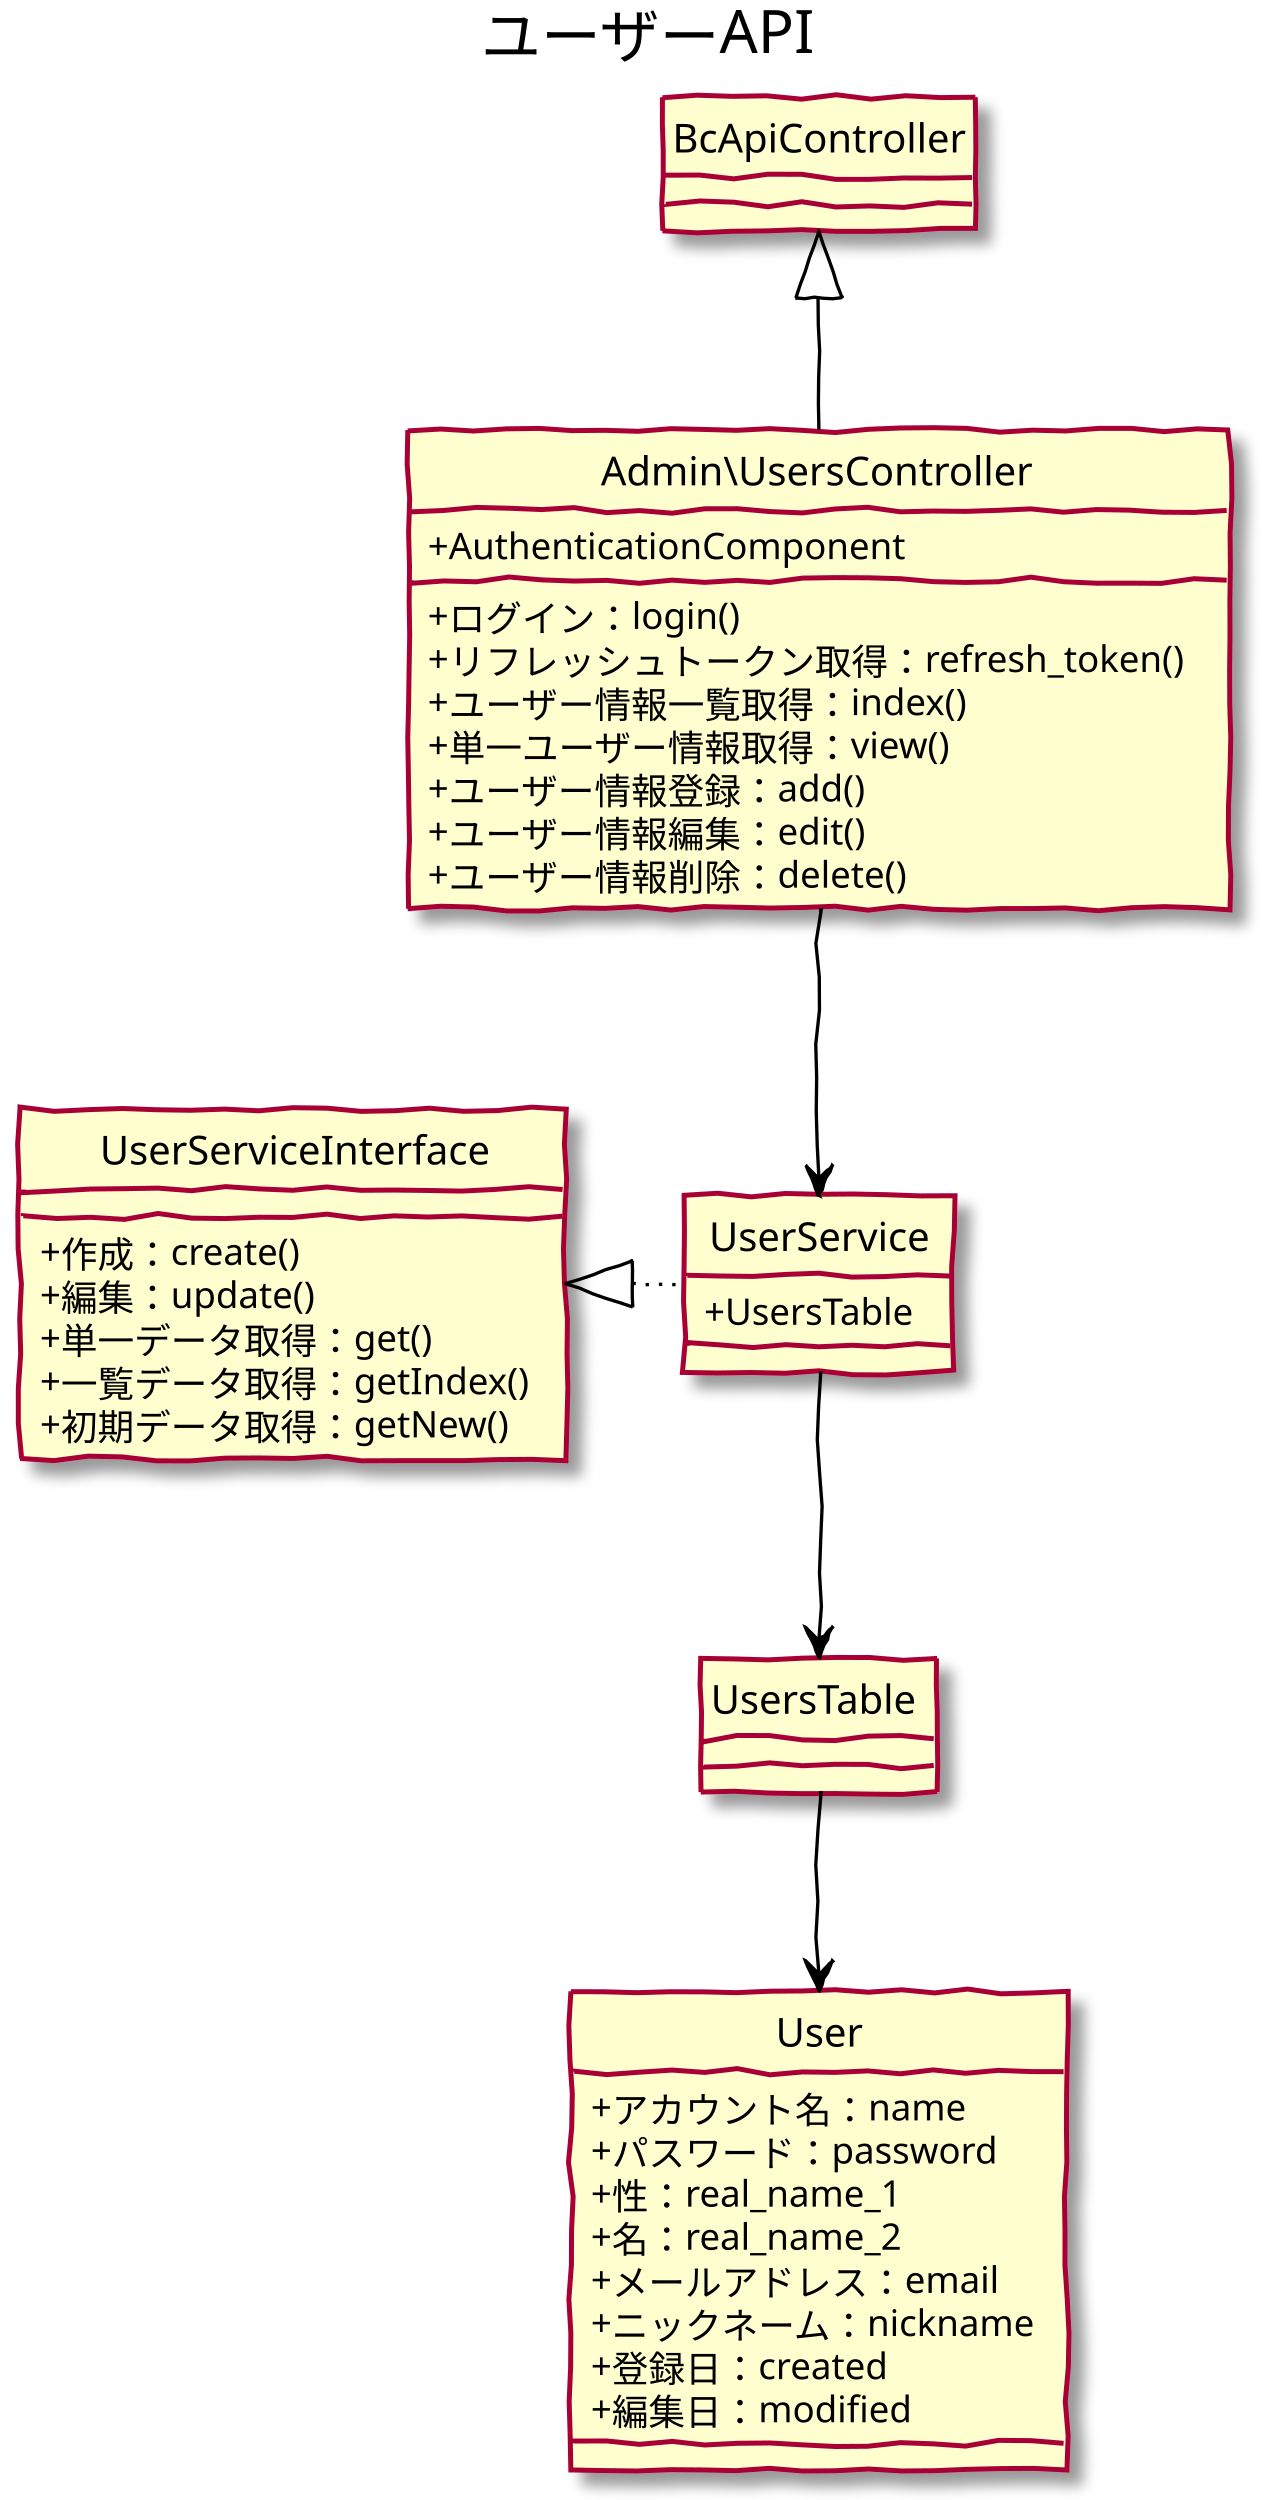
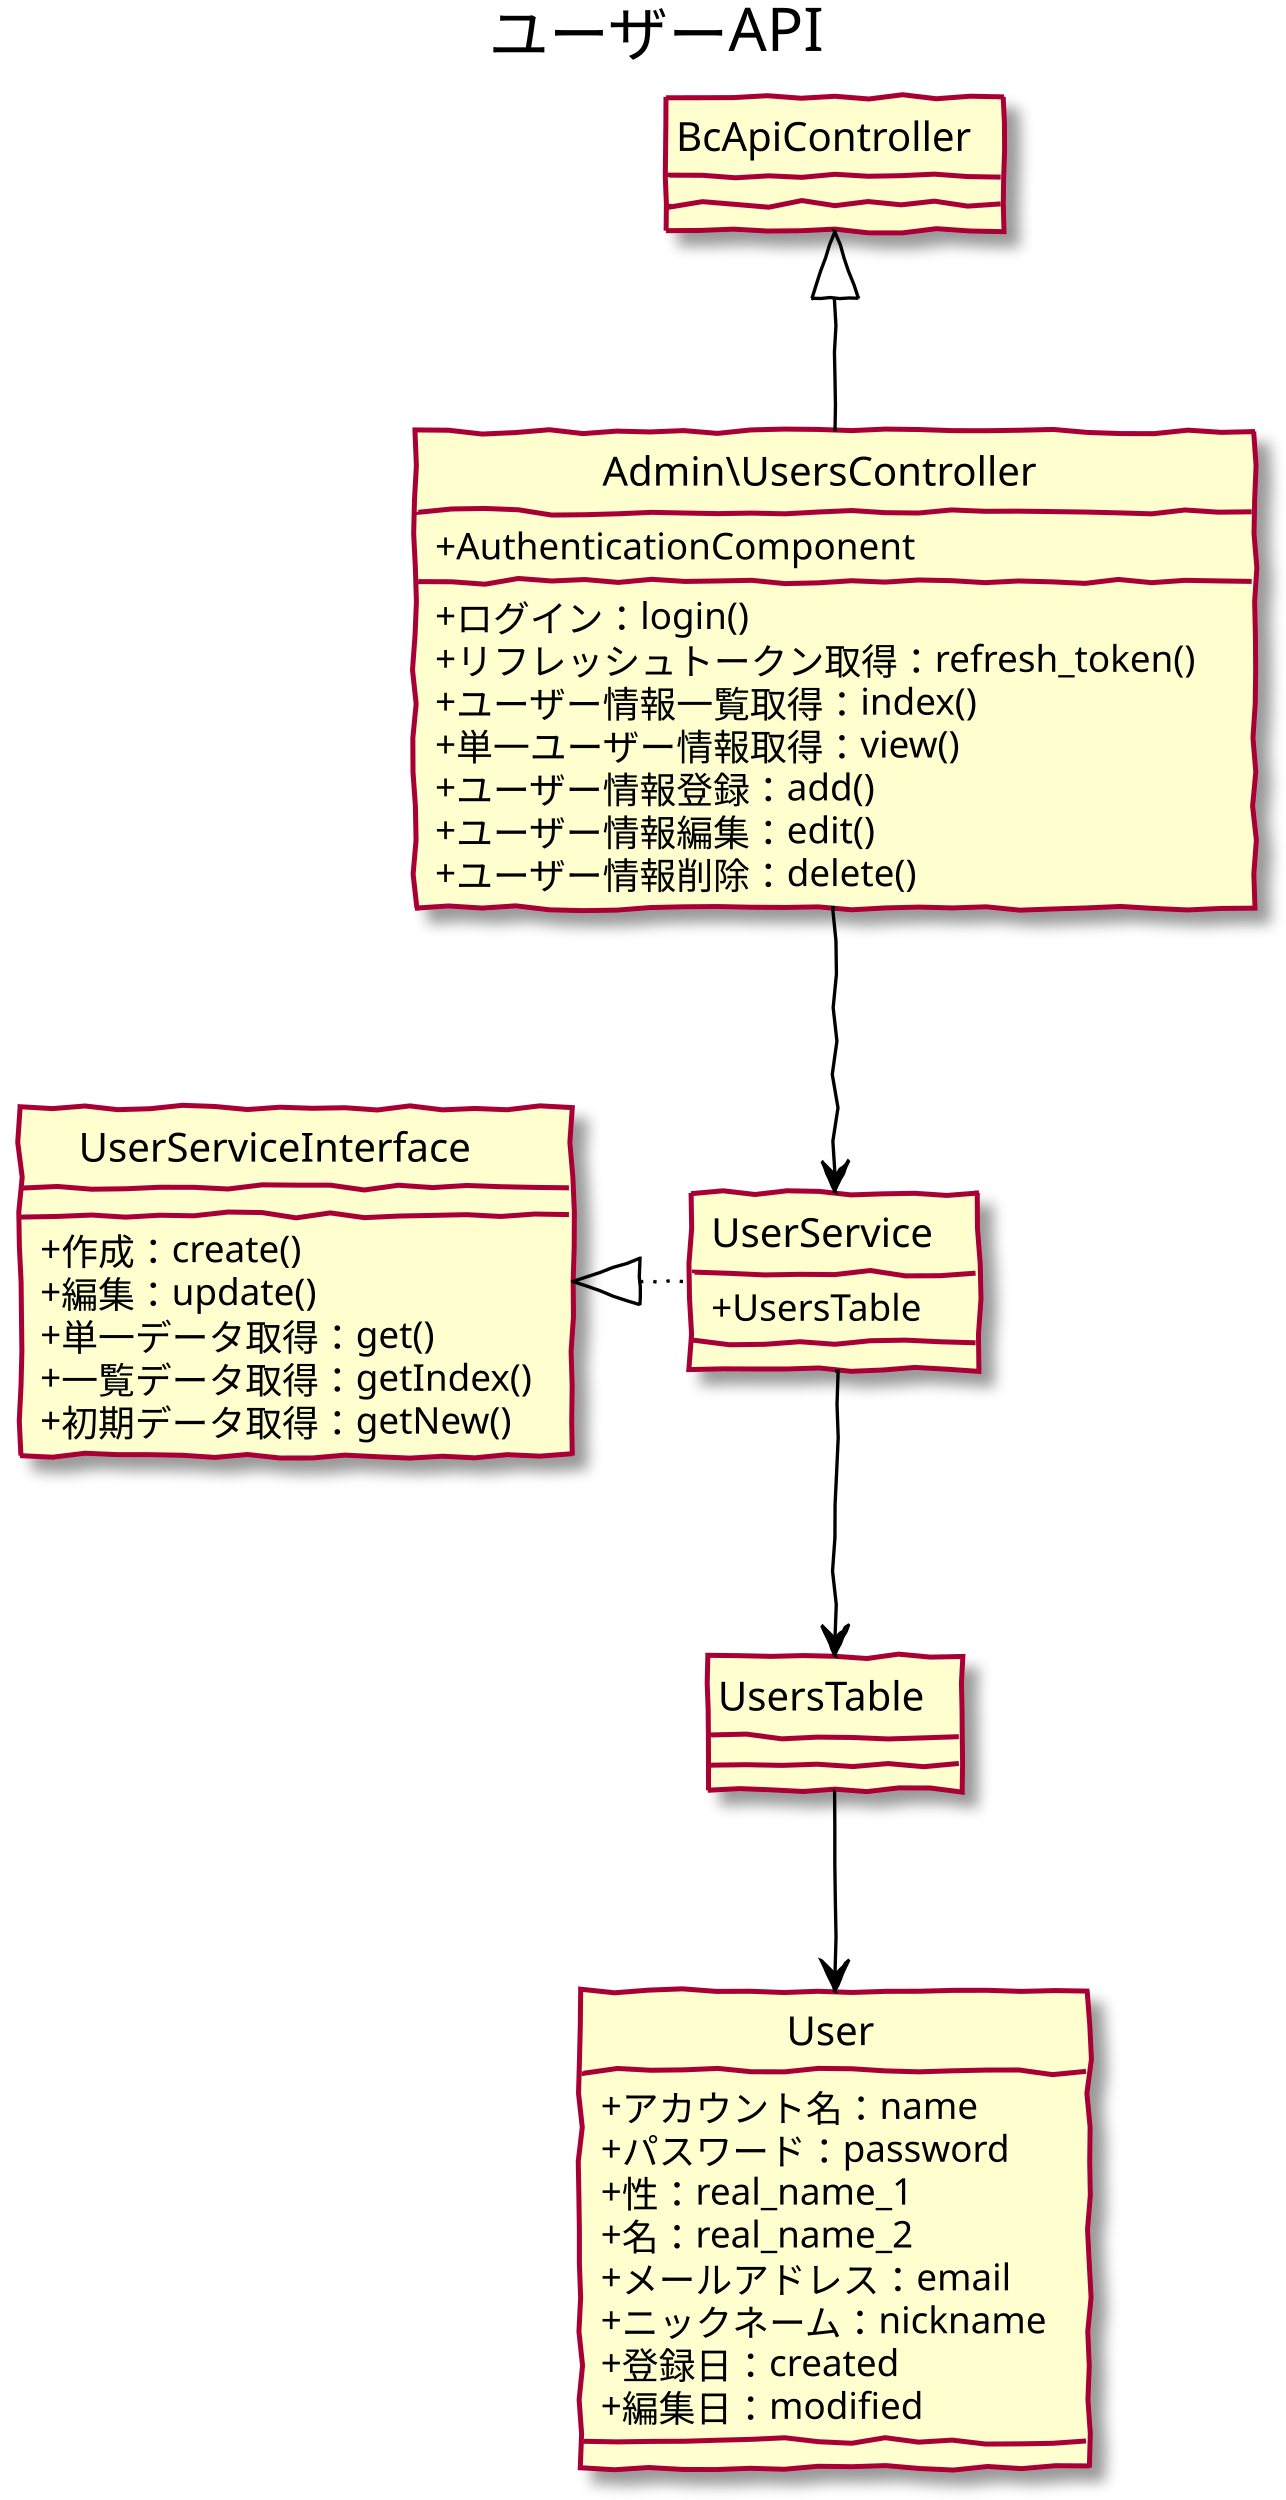
- <svg xmlns="http://www.w3.org/2000/svg" contentScriptType="application/ecmascript" contentStyleType="text/css" height="751px" preserveAspectRatio="none" style="width:379px;height:751px;" version="1.1" viewBox="0 0 379 751" width="379px" zoomAndPan="magnify">
+ <svg xmlns="http://www.w3.org/2000/svg" contentScriptType="application/ecmascript" contentStyleType="text/css" height="747px" preserveAspectRatio="none" style="width:384px;height:747px;" version="1.1" viewBox="0 0 384 747" width="384px" zoomAndPan="magnify">
  <defs>
-     <filter height="300%" id="fmejl39" width="300%" x="-1" y="-1">
+     <filter height="300%" id="ftcd0s8" width="300%" x="-1" y="-1">
      <feGaussianBlur result="blurOut" stdDeviation="2.0" />
      <feColorMatrix in="blurOut" result="blurOut2" type="matrix" values="0 0 0 0 0 0 0 0 0 0 0 0 0 0 0 0 0 0 .4 0" />
      <feOffset dx="4.0" dy="4.0" in="blurOut2" result="blurOut3" />
      <feBlend in="SourceGraphic" in2="blurOut3" mode="normal" />
    </filter>
  </defs>
  <g>
-     <text fill="#000000" font-family="sans-serif" font-size="18" lengthAdjust="spacingAndGlyphs" textLength="99" x="144.5" y="17.402">ユーザーAPI</text>
-     <polygon fill="#FEFECE" filter="url(#fmejl39)" points="122.5,129.199,122.5,129.45,132.38,128.883,142.26,129.478,152.14,128.826,162.02,128.692,171.9,129.357,181.78,129.268,191.66,129.565,201.54,128.777,211.42,128.999,221.3,129.272,231.18,128.762,241.06,129.282,250.94,129.938,260.82,128.963,270.7,128.56,280.58,128.477,290.46,128.682,300.34,129.826,310.22,129.223,320.1,129.461,329.98,128.69,339.86,128.673,349.74,129.666,359.62,128.827,369.5,129.199,368.821,129.199,369.962,139.469,370.061,149.738,369.52,160.008,369.6,170.277,369.458,180.547,369.493,190.816,369.384,201.086,369.41,211.356,369.728,221.625,369.491,231.894,369.039,242.164,368.997,252.434,369.736,262.703,369.5,272.973,369.5,273.332,359.62,272.662,349.74,272.349,339.86,272.681,329.98,273.592,320.1,272.753,310.22,272.931,300.34,272.942,290.46,273.423,280.58,273.177,270.7,272.257,260.82,273.408,250.94,272.228,241.06,272.611,231.18,272.779,221.3,272.529,211.42,272.329,201.54,273.388,191.66,272.339,181.78,272.874,171.9,272.715,162.02,273.659,152.14,273.651,142.26,272.473,132.38,272.235,122.5,272.973,122.728,272.973,122.612,262.703,123.013,252.434,122.814,242.164,122.675,231.894,122.488,221.625,122.749,211.356,122.892,201.086,123.068,190.816,122.909,180.547,123.019,170.277,122.744,160.008,123.066,149.738,122.307,139.469,122.5,129.199" style="stroke: #A80036; stroke-width: 1.5;" />
-     <text fill="#000000" font-family="sans-serif" font-size="12" lengthAdjust="spacingAndGlyphs" textLength="131" x="180.5" y="145.801">Admin\UsersController</text>
-     <path d="M123.5,153.332 L123.5,153.755 L133.3,153.343 L143.1,152.431 L152.9,152.674 L162.7,153.076 L172.5,152.487 L182.3,154.008 L192.1,153.371 L201.9,154.17 L211.7,152.839 L221.5,152.821 L231.3,153.674 L241.1,154.079 L250.9,152.893 L260.7,152.385 L270.5,153.749 L280.3,153.52 L290.1,153.615 L299.9,153.304 L309.7,152.869 L319.5,153.867 L329.3,153.071 L339.1,153.244 L348.9,153.863 L358.7,153.937 L368.5,153.332 " fill="#FEFECE" style="stroke: #A80036; stroke-width: 1.5;" />
-     <text fill="#000000" font-family="sans-serif" font-size="11" lengthAdjust="spacingAndGlyphs" textLength="151" x="128.5" y="167.967">+AuthenticationComponent</text>
-     <path d="M123.5,174.287 L123.5,175.226 L133.3,174.519 L143.1,174.771 L152.9,173.334 L162.7,174.194 L172.5,174.553 L182.3,174.348 L192.1,175.22 L201.9,174.266 L211.7,174.943 L221.5,174.344 L231.3,174.961 L241.1,173.659 L250.9,173.51 L260.7,173.566 L270.5,173.844 L280.3,174.726 L290.1,174.963 L299.9,174.762 L309.7,173.383 L319.5,174.75 L329.3,175.197 L339.1,175.174 L348.9,175.244 L358.7,173.848 L368.5,174.287 " fill="#FEFECE" style="stroke: #A80036; stroke-width: 1.5;" />
-     <text fill="#000000" font-family="sans-serif" font-size="11" lengthAdjust="spacingAndGlyphs" textLength="99" x="128.5" y="188.922">+ログイン：login()</text>
-     <text fill="#000000" font-family="sans-serif" font-size="11" lengthAdjust="spacingAndGlyphs" textLength="235" x="128.5" y="201.877">+リフレッシュトークン取得：refresh_token()</text>
-     <text fill="#000000" font-family="sans-serif" font-size="11" lengthAdjust="spacingAndGlyphs" textLength="168" x="128.5" y="214.832">+ユーザー情報一覧取得：index()</text>
-     <text fill="#000000" font-family="sans-serif" font-size="11" lengthAdjust="spacingAndGlyphs" textLength="161" x="128.5" y="227.787">+単一ユーザー情報取得：view()</text>
-     <text fill="#000000" font-family="sans-serif" font-size="11" lengthAdjust="spacingAndGlyphs" textLength="136" x="128.5" y="240.742">+ユーザー情報登録：add()</text>
-     <text fill="#000000" font-family="sans-serif" font-size="11" lengthAdjust="spacingAndGlyphs" textLength="136" x="128.5" y="253.697">+ユーザー情報編集：edit()</text>
-     <text fill="#000000" font-family="sans-serif" font-size="11" lengthAdjust="spacingAndGlyphs" textLength="148" x="128.5" y="266.652">+ユーザー情報削除：delete()</text>
-     <polygon fill="#FEFECE" filter="url(#fmejl39)" points="205.5,359.199,205.5,359.069,215.625,358.451,225.75,359.538,235.875,358.517,246,358.768,256.125,358.681,266.25,358.882,276.375,359.245,286.5,359.199,286.883,359.199,286.675,369.817,285.878,380.434,285.916,391.052,286.137,401.67,286.5,412.287,286.5,411.578,276.375,412.354,266.25,413.036,256.125,412.968,246,411.784,235.875,412.526,225.75,412.305,215.625,412.446,205.5,412.287,204.995,412.287,205.975,401.67,205.336,391.052,205.496,380.434,205.611,369.817,205.5,359.199" style="stroke: #A80036; stroke-width: 1.5;" />
-     <text fill="#000000" font-family="sans-serif" font-size="12" lengthAdjust="spacingAndGlyphs" textLength="66" x="213" y="375.801">UserService</text>
-     <path d="M206.5,383.332 L206.5,383.094 L216.375,383.313 L226.25,383.438 L236.125,382.833 L246,382.469 L255.875,383.645 L265.75,383.481 L275.625,382.962 L285.5,383.332 " fill="#FEFECE" style="stroke: #A80036; stroke-width: 1.5;" />
-     <text fill="#000000" font-family="sans-serif" font-size="11" lengthAdjust="spacingAndGlyphs" textLength="69" x="211.5" y="397.967">+UsersTable</text>
-     <path d="M206.5,404.287 L206.5,403.312 L216.375,404.011 L226.25,404.798 L236.125,403.936 L246,404.572 L255.875,404.118 L265.75,404.571 L275.625,403.637 L285.5,404.287 " fill="#FEFECE" style="stroke: #A80036; stroke-width: 1.5;" />
-     <polygon fill="#FEFECE" filter="url(#fmejl39)" points="6,333.199,6,332.562,16.25,333.846,26.5,333.342,36.75,332.994,47,333.367,57.25,333.526,67.5,333.181,77.75,333.681,88,332.748,98.25,332.898,108.5,333.858,118.75,333.651,129,332.901,139.25,333.838,149.5,333.615,159.75,332.587,170,333.199,170.109,333.199,169.54,343.69,170.226,354.181,169.662,364.672,169.266,375.163,169.568,385.653,170.458,396.144,170.335,406.635,170.583,417.126,170.308,427.617,170,438.107,170,438.788,159.75,438.389,149.5,438.466,139.25,438.783,129,438.768,118.75,438.785,108.5,438.829,98.25,437.478,88,438.129,77.75,437.966,67.5,438.029,57.25,438.855,47,438.838,36.75,437.656,26.5,437.425,16.25,438.767,6,438.107,6.497,438.107,5.502,427.617,5.499,417.126,6.214,406.635,5.924,396.144,6.427,385.653,5.441,375.163,5.355,364.672,5.702,354.181,5.292,343.69,6,333.199" style="stroke: #A80036; stroke-width: 1.5;" />
-     <text fill="#000000" font-family="sans-serif" font-size="12" lengthAdjust="spacingAndGlyphs" textLength="116" x="30" y="349.801">UserServiceInterface</text>
-     <path d="M7,357.332 L7,358.264 L17.125,357.751 L27.25,357.184 L37.375,357.076 L47.5,356.916 L57.625,357.688 L67.75,356.465 L77.875,357.145 L88,357.562 L98.125,356.563 L108.25,357.566 L118.375,357.494 L128.5,357.616 L138.625,357.801 L148.75,357.307 L158.875,356.488 L169,357.332 " fill="#FEFECE" style="stroke: #A80036; stroke-width: 1.5;" />
-     <path d="M7,365.332 L7,365.209 L17.125,366.041 L27.25,365.674 L37.375,366.311 L47.5,364.532 L57.625,365.93 L67.75,366.054 L77.875,365.66 L88,365.716 L98.125,364.724 L108.25,366.045 L118.375,365.234 L128.5,365.589 L138.625,365.26 L148.75,365.783 L158.875,366.243 L169,365.332 " fill="#FEFECE" style="stroke: #A80036; stroke-width: 1.5;" />
-     <text fill="#000000" font-family="sans-serif" font-size="11" lengthAdjust="spacingAndGlyphs" textLength="83" x="12" y="379.967">+作成：create()</text>
-     <text fill="#000000" font-family="sans-serif" font-size="11" lengthAdjust="spacingAndGlyphs" textLength="87" x="12" y="392.922">+編集：update()</text>
-     <text fill="#000000" font-family="sans-serif" font-size="11" lengthAdjust="spacingAndGlyphs" textLength="122" x="12" y="405.877">+単一データ取得：get()</text>
-     <text fill="#000000" font-family="sans-serif" font-size="11" lengthAdjust="spacingAndGlyphs" textLength="152" x="12" y="418.832">+一覧データ取得：getIndex()</text>
-     <text fill="#000000" font-family="sans-serif" font-size="11" lengthAdjust="spacingAndGlyphs" textLength="144" x="12" y="431.787">+初期データ取得：getNew()</text>
-     <polygon fill="#FEFECE" filter="url(#fmejl39)" points="210.5,498.199,210.5,498.171,220.643,498.344,230.786,498.627,240.929,498.116,251.071,497.9,261.214,497.908,271.357,498.759,281.5,498.199,281.324,498.199,281.265,506.226,281.548,514.252,281.584,522.279,281.697,530.306,281.5,538.332,281.5,538.174,271.357,539.04,261.214,538.947,251.071,538.782,240.929,538.815,230.786,538.625,220.643,538.092,210.5,538.332,210.58,538.332,210.461,530.306,210.65,522.279,210.741,514.252,210.299,506.226,210.5,498.199" style="stroke: #A80036; stroke-width: 1.5;" />
-     <text fill="#000000" font-family="sans-serif" font-size="12" lengthAdjust="spacingAndGlyphs" textLength="65" x="213.5" y="514.801">UsersTable</text>
-     <path d="M211.5,522.332 L211.5,523.213 L221.357,521.333 L231.214,521.37 L241.071,522.665 L250.929,522.866 L260.786,521.535 L270.643,521.358 L280.5,522.332 " fill="#FEFECE" style="stroke: #A80036; stroke-width: 1.5;" />
-     <path d="M211.5,530.332 L211.5,530.831 L221.357,530.553 L231.214,529.567 L241.071,530.433 L250.929,529.986 L260.786,530.03 L270.643,531.317 L280.5,530.332 " fill="#FEFECE" style="stroke: #A80036; stroke-width: 1.5;" />
-     <polygon fill="#FEFECE" filter="url(#fmejl39)" points="171.5,598.199,171.5,598.296,181.433,598.328,191.367,598.602,201.3,598.318,211.233,598.352,221.167,598.597,231.1,598.163,241.033,598.078,250.967,597.713,260.9,598.466,270.833,597.726,280.767,598.671,290.7,597.511,300.633,598.937,310.567,598.666,320.5,598.199,320.883,598.199,320.921,608.469,320.602,618.738,320.407,629.008,320.361,639.277,320.481,649.547,319.758,659.816,319.924,670.086,319.912,680.356,320.6,690.625,321.123,700.894,320.924,711.164,320.01,721.434,320.879,731.703,320.5,741.973,320.5,741.99,310.567,741.507,300.633,741.562,290.7,741.785,280.767,742.198,270.833,742.28,260.9,741.687,250.967,742.216,241.033,742.289,231.1,741.488,221.167,742.19,211.233,741.97,201.3,741.892,191.367,742.28,181.433,742.163,171.5,741.973,171.478,741.973,171.281,731.703,170.978,721.434,171.417,711.164,171.479,700.894,170.888,690.625,171.658,680.356,171.688,670.086,172.173,659.816,170.766,649.547,171.735,639.277,171.919,629.008,171.208,618.738,170.882,608.469,171.5,598.199" style="stroke: #A80036; stroke-width: 1.5;" />
-     <text fill="#000000" font-family="sans-serif" font-size="12" lengthAdjust="spacingAndGlyphs" textLength="26" x="233" y="614.801">User</text>
-     <path d="M172.5,622.332 L172.5,622.18 L182.3,623.209 L192.1,622.483 L201.9,621.85 L211.7,622.549 L221.5,621.409 L231.3,623.271 L241.1,622.406 L250.9,622.541 L260.7,622.099 L270.5,622.964 L280.3,621.802 L290.1,622.813 L299.9,621.933 L309.7,622.306 L319.5,622.332 " fill="#FEFECE" style="stroke: #A80036; stroke-width: 1.5;" />
-     <text fill="#000000" font-family="sans-serif" font-size="11" lengthAdjust="spacingAndGlyphs" textLength="115" x="177.5" y="636.967">+アカウント名：name</text>
-     <text fill="#000000" font-family="sans-serif" font-size="11" lengthAdjust="spacingAndGlyphs" textLength="127" x="177.5" y="649.922">+パスワード：password</text>
-     <text fill="#000000" font-family="sans-serif" font-size="11" lengthAdjust="spacingAndGlyphs" textLength="99" x="177.5" y="662.877">+性：real_name_1</text>
-     <text fill="#000000" font-family="sans-serif" font-size="11" lengthAdjust="spacingAndGlyphs" textLength="99" x="177.5" y="675.832">+名：real_name_2</text>
-     <text fill="#000000" font-family="sans-serif" font-size="11" lengthAdjust="spacingAndGlyphs" textLength="125" x="177.5" y="688.787">+メールアドレス：email</text>
-     <text fill="#000000" font-family="sans-serif" font-size="11" lengthAdjust="spacingAndGlyphs" textLength="137" x="177.5" y="701.742">+ニックネーム：nickname</text>
-     <text fill="#000000" font-family="sans-serif" font-size="11" lengthAdjust="spacingAndGlyphs" textLength="93" x="177.5" y="714.697">+登録日：created</text>
-     <text fill="#000000" font-family="sans-serif" font-size="11" lengthAdjust="spacingAndGlyphs" textLength="100" x="177.5" y="727.652">+編集日：modified</text>
-     <path d="M172.5,733.973 L172.5,733.283 L182.3,733.269 L192.1,734.28 L201.9,733.401 L211.7,734.472 L221.5,733.968 L231.3,733.871 L241.1,734.438 L250.9,734.932 L260.7,734.858 L270.5,733.774 L280.3,734.13 L290.1,734.813 L299.9,733.088 L309.7,733.168 L319.5,733.973 " fill="#FEFECE" style="stroke: #A80036; stroke-width: 1.5;" />
-     <polygon fill="#FEFECE" filter="url(#fmejl39)" points="199,29.199,199,29.362,209.444,28.592,219.889,28.94,230.333,28.777,240.778,29.796,251.222,28.46,261.667,29.781,272.111,28.756,282.556,29.32,293,29.199,292.978,29.199,293.092,37.226,293.15,45.252,292.988,53.279,293.211,61.306,293,69.332,293,68.604,282.556,68.606,272.111,69.282,261.667,69.504,251.222,69.502,240.778,68.98,230.333,69.359,219.889,69.471,209.444,69.951,199,69.332,199.115,69.332,198.786,61.306,199.232,53.279,199.231,45.252,198.969,37.226,199,29.199" style="stroke: #A80036; stroke-width: 1.5;" />
-     <text fill="#000000" font-family="sans-serif" font-size="12" lengthAdjust="spacingAndGlyphs" textLength="88" x="202" y="45.801">BcApiController</text>
-     <path d="M200,53.332 L200,52.627 L210.222,52.596 L220.444,53.727 L230.667,52.337 L240.889,52.364 L251.111,53.884 L261.333,53.873 L271.556,53.466 L281.778,53.507 L292,53.332 " fill="#FEFECE" style="stroke: #A80036; stroke-width: 1.5;" />
-     <path d="M200,61.332 L200,61.393 L210.222,60.374 L220.444,60.741 L230.667,62.112 L240.889,60.596 L251.111,62.174 L261.333,61.858 L271.556,62.3 L281.778,60.918 L292,61.332 " fill="#FEFECE" style="stroke: #A80036; stroke-width: 1.5;" />
-     <path d="M246,273.279 L246.708,273.279 L245.09,283.365 L246.11,293.452 L246.166,303.538 L245.056,313.624 L245.324,323.711 L245.204,333.797 L245.487,343.883 L246,353.969 " fill="none" style="stroke: #000000; stroke-width: 1.0;" />
-     <polygon fill="#000000" points="246,359.099,245.799,359.01,247.011,357.393,247.475,355.444,248.209,353.615,249.368,351.974,250,350.099,250.027,350.126,249.333,351.032,248.376,351.675,247.58,352.479,246.767,353.266,246,354.099,246.062,354.162,245.215,353.314,244.361,352.46,243.474,351.573,242.815,350.914,242,350.099,242.159,350.17,242.88,351.935,243.795,353.786,244.477,355.534,245.002,357.211,246,359.099" style="stroke: #000000; stroke-width: 1.0;" />
-     <path d="M246,89.719 L245.738,89.719 L245.819,97.575 L246.226,105.431 L245.926,113.287 L245.847,121.143 L246,128.999 " fill="none" style="stroke: #000000; stroke-width: 1.0;" />
-     <polygon fill="none" points="239,89.499,239.072,89.525,240.391,85.496,241.898,81.533,243.149,77.481,244.655,73.518,246,69.499,246.001,69.5,247.303,73.465,248.819,77.506,250.252,81.517,251.417,85.435,253,89.499,253,89.398,250.2,89.745,247.4,89.607,244.6,89.267,241.8,89.729,239,89.499" style="stroke: #000000; stroke-width: 1.0;" />
-     <path d="M190.21,385.699 L190.21,385.485 L193.242,386.012 L196.274,385.73 L199.306,385.832 L202.338,385.898 L205.37,385.699 " fill="none" style="stroke: #000000; stroke-width: 1.0; stroke-dasharray: 1.0,3.0;" />
-     <polygon fill="none" points="190.09,392.699,190.061,392.618,186.086,391.289,182.153,390.079,178.157,388.691,174.028,386.923,170.09,385.699,170.035,385.541,174.095,384.314,178.116,382.974,182.042,381.361,186.119,380.182,190.09,378.699,189.906,378.699,190.008,381.499,189.974,384.299,189.921,387.099,189.947,389.899,190.09,392.699" style="stroke: #000000; stroke-width: 1.0;" />
-     <path d="M246,412.479 L246.54,412.479 L245.913,422.489 L245.515,432.499 L246.205,442.509 L246.961,452.519 L246.54,462.529 L246.174,472.539 L246.754,482.549 L246,492.559 " fill="none" style="stroke: #000000; stroke-width: 1.0;" />
-     <polygon fill="#000000" points="246,497.839,246.216,497.935,246.794,496.037,247.513,494.2,248.6,492.528,249.006,490.553,250,488.839,250.037,488.877,249.141,489.58,248.401,490.441,247.761,491.4,246.652,491.892,246,492.839,245.993,492.832,245.331,492.17,244.443,491.283,243.645,490.484,242.703,489.543,242,488.839,241.921,488.804,242.651,490.573,243.742,492.502,244.627,494.34,245.158,496.021,246,497.839" style="stroke: #000000; stroke-width: 1.0;" />
-     <path d="M246,538.499 L246.661,538.499 L245.735,549.371 L245.055,560.243 L245.695,571.115 L245.094,581.987 L246,592.859 " fill="none" style="stroke: #000000; stroke-width: 1.0;" />
-     <polygon fill="#000000" points="246,597.999,246.141,598.062,246.945,596.263,247.406,594.313,248.57,592.675,249.308,590.847,250,588.999,250.167,589.166,249.21,589.809,248.47,590.669,247.665,591.464,246.937,592.336,246,592.999,245.87,592.87,245.244,592.243,244.494,591.494,243.495,590.494,242.973,589.972,242,588.999,241.902,588.956,242.601,590.711,243.502,592.556,244.41,594.404,245.336,596.26,246,597.999" style="stroke: #000000; stroke-width: 1.0;" />
+     <text fill="#000000" font-family="sans-serif" font-size="18" lengthAdjust="spacingAndGlyphs" textLength="101" x="146" y="16.708">ユーザーAPI</text>
+     <polygon fill="#FEFECE" filter="url(#ftcd0s8)" points="124,128.953,124,128.46,134.04,128.553,144.08,129.698,154.12,129.244,164.16,128.401,174.2,129.564,184.24,128.815,194.28,129.064,204.32,128.661,214.36,129.5,224.4,128.458,234.44,128.212,244.48,128.313,254.52,128.665,264.56,128.21,274.6,128.343,284.64,128.677,294.68,128.702,304.72,128.553,314.76,128.321,324.8,129.208,334.84,129.549,344.88,129.58,354.92,128.529,364.96,129.193,375,128.953,374.597,128.953,375.316,139.125,374.896,149.297,374.707,159.469,375.551,169.641,374.89,179.812,375.125,189.984,375.197,200.156,375.065,210.328,374.391,220.5,375.238,230.672,374.281,240.844,375.406,251.016,374.647,261.188,375,271.359,375,271.359,364.96,271.437,354.92,271.896,344.88,271.453,334.84,270.848,324.8,271.287,314.76,271.6,304.72,271.964,294.68,270.955,284.64,271.295,274.6,271.038,264.56,271.293,254.52,271.852,244.48,270.977,234.44,271.146,224.4,271.078,214.36,270.875,204.32,270.952,194.28,271.181,184.24,271.953,174.2,272.101,164.16,271.853,154.12,270.667,144.08,271.334,134.04,270.704,124,271.359,124.575,271.359,123.438,261.188,124.319,251.016,124.121,240.844,123.406,230.672,123.356,220.5,124.348,210.328,123.256,200.156,124.007,189.984,124.427,179.812,124.114,169.641,123.604,159.469,123.85,149.297,124.418,139.125,124,128.953" style="stroke: #A80036; stroke-width: 1.5;" />
+     <text fill="#000000" font-family="sans-serif" font-size="12" lengthAdjust="spacingAndGlyphs" textLength="139" x="180" y="145.092">Admin\UsersController</text>
+     <path d="M125,152.922 L125,153.072 L134.96,152.081 L144.92,151.928 L154.88,152.318 L164.84,153.899 L174.8,153.799 L184.76,153.513 L194.72,153.09 L204.68,153.292 L214.64,153.474 L224.6,153.314 L234.56,153.53 L244.52,152.987 L254.48,152.547 L264.44,153.183 L274.4,153.292 L284.36,152.367 L294.32,152.781 L304.28,152.736 L314.24,152.86 L324.2,152.998 L334.16,153.238 L344.12,153.538 L354.08,152.382 L364.04,153.046 L374,152.922 " fill="#FEFECE" style="stroke: #A80036; stroke-width: 1.5;" />
+     <text fill="#000000" font-family="sans-serif" font-size="11" lengthAdjust="spacingAndGlyphs" textLength="154" x="130" y="167.132">+AuthenticationComponent</text>
+     <path d="M125,173.727 L125,173.783 L134.96,173.831 L144.92,174.563 L154.88,172.848 L164.84,173.601 L174.8,173.169 L184.76,174.029 L194.72,173.1 L204.68,173.737 L214.64,173.588 L224.6,173.398 L234.56,174.385 L244.52,174.156 L254.48,173.524 L264.44,173.934 L274.4,173.303 L284.36,173.501 L294.32,174.097 L304.28,173.597 L314.24,173.851 L324.2,174.319 L334.16,173.136 L344.12,174.101 L354.08,173.405 L364.04,173.578 L374,173.727 " fill="#FEFECE" style="stroke: #A80036; stroke-width: 1.5;" />
+     <text fill="#000000" font-family="sans-serif" font-size="11" lengthAdjust="spacingAndGlyphs" textLength="99" x="130" y="187.937">+ログイン：login()</text>
+     <text fill="#000000" font-family="sans-serif" font-size="11" lengthAdjust="spacingAndGlyphs" textLength="239" x="130" y="200.742">+リフレッシュトークン取得：refresh_token()</text>
+     <text fill="#000000" font-family="sans-serif" font-size="11" lengthAdjust="spacingAndGlyphs" textLength="168" x="130" y="213.546">+ユーザー情報一覧取得：index()</text>
+     <text fill="#000000" font-family="sans-serif" font-size="11" lengthAdjust="spacingAndGlyphs" textLength="163" x="130" y="226.351">+単一ユーザー情報取得：view()</text>
+     <text fill="#000000" font-family="sans-serif" font-size="11" lengthAdjust="spacingAndGlyphs" textLength="137" x="130" y="239.156">+ユーザー情報登録：add()</text>
+     <text fill="#000000" font-family="sans-serif" font-size="11" lengthAdjust="spacingAndGlyphs" textLength="137" x="130" y="251.96">+ユーザー情報編集：edit()</text>
+     <text fill="#000000" font-family="sans-serif" font-size="11" lengthAdjust="spacingAndGlyphs" textLength="151" x="130" y="264.765">+ユーザー情報削除：delete()</text>
+     <polygon fill="#FEFECE" filter="url(#ftcd0s8)" points="206.5,356.453,206.5,356.665,216.056,355.805,225.611,356.917,235.167,355.801,244.722,355.987,254.278,357.033,263.833,356.719,273.389,356.561,282.944,357.199,292.5,356.453,291.998,356.453,292.07,367.008,292.887,377.562,293.128,388.117,292.372,398.672,292.5,409.227,292.5,409.771,282.944,409.123,273.389,408.588,263.833,409.362,254.278,409.758,244.722,408.751,235.167,409.058,225.611,409.059,216.056,409.007,206.5,409.227,205.823,409.227,206.646,398.672,206.03,388.117,205.854,377.562,206.673,367.008,206.5,356.453" style="stroke: #A80036; stroke-width: 1.5;" />
+     <text fill="#000000" font-family="sans-serif" font-size="12" lengthAdjust="spacingAndGlyphs" textLength="74" x="212.5" y="372.592">UserService</text>
+     <path d="M207.5,380.422 L207.5,380.112 L218,380.472 L228.5,380.945 L239,380.767 L249.5,380.85 L260,379.629 L270.5,381.23 L281,381.178 L291.5,380.422 " fill="#FEFECE" style="stroke: #A80036; stroke-width: 1.5;" />
+     <text fill="#000000" font-family="sans-serif" font-size="11" lengthAdjust="spacingAndGlyphs" textLength="74" x="212.5" y="394.632">+UsersTable</text>
+     <path d="M207.5,401.227 L207.5,400.478 L218,401.815 L228.5,401.679 L239,400.901 L249.5,401.672 L260,400.614 L270.5,400.432 L281,400.924 L291.5,401.227 " fill="#FEFECE" style="stroke: #A80036; stroke-width: 1.5;" />
+     <polygon fill="#FEFECE" filter="url(#ftcd0s8)" points="6,330.953,6,330.693,15.706,331.253,25.412,330.47,35.118,331.571,44.824,331.288,54.529,330.269,64.235,330.619,73.941,331.532,83.647,330.836,93.353,331.159,103.059,330.987,112.765,331.662,122.471,330.429,132.177,331.625,141.882,331.214,151.588,331.592,161.294,330.427,171,330.953,171,330.953,170.28,341.352,171.177,351.752,171.622,362.151,171.577,372.55,171.261,382.949,171.364,393.348,170.645,403.748,170.967,414.147,170.828,424.546,171,434.945,171,434.367,161.294,435.103,151.588,434.651,141.882,435.604,132.177,435.125,122.471,435.69,112.765,435.274,103.059,434.79,93.353,435.645,83.647,435.656,73.941,434.612,64.235,435.482,54.529,434.838,44.824,434.658,35.118,434.651,25.412,434.228,15.706,435.415,6,434.945,6.252,434.945,5.755,424.546,6.276,414.147,6.538,403.748,6.415,393.348,6.299,382.949,5.793,372.55,5.615,362.151,6.634,351.752,5.298,341.352,6,330.953" style="stroke: #A80036; stroke-width: 1.5;" />
+     <text fill="#000000" font-family="sans-serif" font-size="12" lengthAdjust="spacingAndGlyphs" textLength="130" x="23.5" y="347.092">UserServiceInterface</text>
+     <path d="M7,354.922 L7,354.977 L17.188,354.515 L27.375,355.343 L37.562,355.204 L47.75,354.753 L57.938,354.771 L68.125,355.274 L78.312,354.028 L88.5,354.122 L98.688,354.127 L108.875,355.567 L119.062,354.151 L129.25,354.854 L139.438,354.221 L149.625,354.584 L159.812,354.794 L170,354.922 " fill="#FEFECE" style="stroke: #A80036; stroke-width: 1.5;" />
+     <path d="M7,362.922 L7,363.649 L17.188,363.469 L27.375,363.054 L37.562,363.682 L47.75,363.112 L57.938,363.282 L68.125,362.159 L78.312,362.311 L88.5,363.899 L98.688,362.418 L108.875,363.834 L119.062,363.355 L129.25,363.159 L139.438,362.941 L149.625,363.481 L159.812,362.752 L170,362.922 " fill="#FEFECE" style="stroke: #A80036; stroke-width: 1.5;" />
+     <text fill="#000000" font-family="sans-serif" font-size="11" lengthAdjust="spacingAndGlyphs" textLength="86" x="12" y="377.132">+作成：create()</text>
+     <text fill="#000000" font-family="sans-serif" font-size="11" lengthAdjust="spacingAndGlyphs" textLength="89" x="12" y="389.937">+編集：update()</text>
+     <text fill="#000000" font-family="sans-serif" font-size="11" lengthAdjust="spacingAndGlyphs" textLength="123" x="12" y="402.742">+単一データ取得：get()</text>
+     <text fill="#000000" font-family="sans-serif" font-size="11" lengthAdjust="spacingAndGlyphs" textLength="153" x="12" y="415.546">+一覧データ取得：getIndex()</text>
+     <text fill="#000000" font-family="sans-serif" font-size="11" lengthAdjust="spacingAndGlyphs" textLength="147" x="12" y="428.351">+初期データ取得：getNew()</text>
+     <polygon fill="#FEFECE" filter="url(#ftcd0s8)" points="211.5,494.953,211.5,494.605,221,494.713,230.5,494.922,240,494.683,249.5,494.897,259,495.565,268.5,494.256,278,495.15,287.5,494.953,287.7,494.953,287.279,502.947,287.465,510.941,287.524,518.934,287.628,526.928,287.5,534.922,287.5,535.493,278,534.258,268.5,534.225,259,535.34,249.5,534.604,240,535.298,230.5,534.807,221,534.441,211.5,534.922,211.702,534.922,211.701,526.928,211.67,518.934,211.604,510.941,211.309,502.947,211.5,494.953" style="stroke: #A80036; stroke-width: 1.5;" />
+     <text fill="#000000" font-family="sans-serif" font-size="12" lengthAdjust="spacingAndGlyphs" textLength="70" x="214.5" y="511.092">UsersTable</text>
+     <path d="M212.5,518.922 L212.5,518.399 L223.071,518.154 L233.643,519.567 L244.214,519.052 L254.786,519.159 L265.357,519.6 L275.929,519.274 L286.5,518.922 " fill="#FEFECE" style="stroke: #A80036; stroke-width: 1.5;" />
+     <path d="M212.5,526.922 L212.5,527.435 L223.071,527.291 L233.643,527.5 L244.214,527.146 L254.786,527.85 L265.357,526.954 L275.929,527.888 L286.5,526.922 " fill="#FEFECE" style="stroke: #A80036; stroke-width: 1.5;" />
+     <polygon fill="#FEFECE" filter="url(#ftcd0s8)" points="173.5,594.953,173.5,594.373,183.633,595.449,193.767,594.655,203.9,594.264,214.033,595.032,224.167,594.988,234.3,595.364,244.433,594.995,254.567,595.35,264.7,595.013,274.833,594.985,284.967,594.711,295.1,594.706,305.233,595.031,315.367,594.78,325.5,594.953,324.846,594.953,325.634,605.125,326.125,615.297,324.766,625.469,325.731,635.641,325.607,645.812,325.791,655.984,324.955,666.156,325.471,676.328,326.019,686.5,325.024,696.672,325.477,706.844,325.074,717.016,325.791,727.188,325.5,737.359,325.5,736.82,315.367,736.753,305.233,737.634,295.1,736.983,284.967,738.056,274.833,737.602,264.7,736.721,254.567,737.052,244.433,736.924,234.3,737.825,224.167,737.528,214.033,737.913,203.9,737.873,193.767,737.297,183.633,737.969,173.5,737.359,173.388,737.359,173.78,727.188,173.044,717.016,174.069,706.844,172.987,696.672,173.493,686.5,173.118,676.328,173.116,666.156,172.968,655.984,172.782,645.812,173.984,635.641,172.863,625.469,173.155,615.297,173.399,605.125,173.5,594.953" style="stroke: #A80036; stroke-width: 1.5;" />
+     <text fill="#000000" font-family="sans-serif" font-size="12" lengthAdjust="spacingAndGlyphs" textLength="29" x="235" y="611.092">User</text>
+     <path d="M174.5,618.922 L174.5,619.474 L184.5,618.054 L194.5,618.596 L204.5,618.468 L214.5,618.043 L224.5,619.042 L234.5,619.063 L244.5,618.034 L254.5,618.145 L264.5,618.776 L274.5,619.063 L284.5,618.76 L294.5,618.537 L304.5,618.512 L314.5,619.898 L324.5,618.922 " fill="#FEFECE" style="stroke: #A80036; stroke-width: 1.5;" />
+     <text fill="#000000" font-family="sans-serif" font-size="11" lengthAdjust="spacingAndGlyphs" textLength="118" x="179.5" y="633.132">+アカウント名：name</text>
+     <text fill="#000000" font-family="sans-serif" font-size="11" lengthAdjust="spacingAndGlyphs" textLength="131" x="179.5" y="645.937">+パスワード：password</text>
+     <text fill="#000000" font-family="sans-serif" font-size="11" lengthAdjust="spacingAndGlyphs" textLength="104" x="179.5" y="658.742">+性：real_name_1</text>
+     <text fill="#000000" font-family="sans-serif" font-size="11" lengthAdjust="spacingAndGlyphs" textLength="104" x="179.5" y="671.546">+名：real_name_2</text>
+     <text fill="#000000" font-family="sans-serif" font-size="11" lengthAdjust="spacingAndGlyphs" textLength="128" x="179.5" y="684.351">+メールアドレス：email</text>
+     <text fill="#000000" font-family="sans-serif" font-size="11" lengthAdjust="spacingAndGlyphs" textLength="140" x="179.5" y="697.156">+ニックネーム：nickname</text>
+     <text fill="#000000" font-family="sans-serif" font-size="11" lengthAdjust="spacingAndGlyphs" textLength="96" x="179.5" y="709.96">+登録日：created</text>
+     <text fill="#000000" font-family="sans-serif" font-size="11" lengthAdjust="spacingAndGlyphs" textLength="102" x="179.5" y="722.765">+編集日：modified</text>
+     <path d="M174.5,729.359 L174.5,729.458 L184.5,729.633 L194.5,729.493 L204.5,729.447 L214.5,729.138 L224.5,728.877 L234.5,728.405 L244.5,729.577 L254.5,730.051 L264.5,728.382 L274.5,729.713 L284.5,729.107 L294.5,730.282 L304.5,730.222 L314.5,730.066 L324.5,729.359 " fill="#FEFECE" style="stroke: #A80036; stroke-width: 1.5;" />
+     <polygon fill="#FEFECE" filter="url(#ftcd0s8)" points="199,28.953,199,29.213,209.1,29.2,219.2,29.163,229.3,28.593,239.4,29.356,249.5,28.768,259.6,29.579,269.7,28.306,279.8,29.506,289.9,28.748,300,28.953,299.752,28.953,300.134,36.947,300.177,44.941,299.901,52.934,299.783,60.928,300,68.922,300,69.226,289.9,69.031,279.8,68.329,269.7,69.585,259.6,69.593,249.5,68.461,239.4,68.948,229.3,69.04,219.2,68.473,209.1,68.861,199,68.922,199.042,68.922,199.116,60.928,198.793,52.934,198.876,44.941,198.962,36.947,199,28.953" style="stroke: #A80036; stroke-width: 1.5;" />
+     <text fill="#000000" font-family="sans-serif" font-size="12" lengthAdjust="spacingAndGlyphs" textLength="95" x="202" y="45.092">BcApiController</text>
+     <path d="M200,52.922 L200,52.341 L209.9,52.377 L219.8,53.123 L229.7,52.53 L239.6,52.99 L249.5,52.074 L259.4,52.667 L269.3,52.487 L279.2,52.036 L289.1,52.756 L299,52.922 " fill="#FEFECE" style="stroke: #A80036; stroke-width: 1.5;" />
+     <path d="M200,60.922 L200,61.891 L209.9,60.251 L219.8,61.079 L229.7,61.917 L239.6,59.925 L249.5,61.454 L259.4,60.219 L269.3,61.205 L279.2,60.108 L289.1,61.591 L299,60.922 " fill="#FEFECE" style="stroke: #A80036; stroke-width: 1.5;" />
+     <path d="M249.5,271.193 L248.782,271.193 L249.784,281.162 L249.924,291.131 L248.948,301.099 L250.072,311.068 L248.68,321.037 L250.388,331.006 L248.856,340.974 L249.5,350.943 " fill="none" style="stroke: #000000; stroke-width: 1.0;" />
+     <polygon fill="#000000" points="249.5,356.043,249.357,355.979,250.148,354.175,251.01,352.403,252.021,350.697,252.641,348.817,253.5,347.043,253.404,346.947,252.788,347.931,251.976,348.719,251.008,349.351,250.409,350.352,249.5,351.043,249.674,351.217,248.534,350.077,247.783,349.326,247.078,348.621,246.153,347.696,245.5,347.043,245.668,347.118,246.459,348.914,247.031,350.612,247.894,352.44,248.604,354.2,249.5,356.043" style="stroke: #000000; stroke-width: 1.0;" />
+     <path d="M249.5,89.443 L249.318,89.443 L249.775,97.335 L249.329,105.227 L249.496,113.119 L249.634,121.011 L249.5,128.903 " fill="none" style="stroke: #000000; stroke-width: 1.0;" />
+     <polygon fill="none" points="242.5,89.123,242.616,89.164,243.881,85.116,245.168,81.077,246.662,77.11,247.904,73.055,249.5,69.123,249.341,69.067,251.107,73.196,252.192,77.085,253.532,81.064,255.194,85.156,256.5,89.123,256.5,89.115,253.7,89.036,250.9,89.217,248.1,88.898,245.3,89.182,242.5,89.123" style="stroke: #000000; stroke-width: 1.0;" />
+     <path d="M191.26,382.953 L191.26,382.988 L194.282,382.734 L197.304,383.273 L200.326,382.622 L203.348,382.888 L206.37,382.953 " fill="none" style="stroke: #000000; stroke-width: 1.0; stroke-dasharray: 1.0,3.0;" />
+     <polygon fill="none" points="191.2,389.953,191.153,389.818,187.229,388.635,183.261,387.327,179.154,385.622,175.154,384.22,171.2,382.953,171.183,382.904,175.202,381.558,179.231,380.242,183.178,378.691,187.268,377.546,191.2,375.953,191.233,375.953,191.129,378.753,191.014,381.553,191.319,384.353,191.344,387.153,191.2,389.953" style="stroke: #000000; stroke-width: 1.0;" />
+     <path d="M249.5,409.633 L250.434,409.633 L250.101,419.604 L250.453,429.576 L250.001,439.547 L249.522,449.518 L249.477,459.489 L248.76,469.461 L249.876,479.432 L249.5,489.403 " fill="none" style="stroke: #000000; stroke-width: 1.0;" />
+     <polygon fill="#000000" points="249.5,494.663,249.338,494.591,250.156,492.799,251.107,491.066,251.794,489.216,252.804,487.51,253.5,485.663,253.483,485.646,252.526,486.289,252.016,487.379,251.022,487.985,250.282,488.846,249.5,489.663,249.458,489.622,248.58,488.743,248.039,488.202,247.195,487.358,246.183,486.346,245.5,485.663,245.522,485.673,246.291,487.459,247.204,489.31,248.067,491.137,248.61,492.823,249.5,494.663" style="stroke: #000000; stroke-width: 1.0;" />
+     <path d="M249.5,535.123 L249.378,535.123 L249.445,546.049 L249.446,556.975 L249.596,567.901 L249.805,578.827 L249.5,589.753 " fill="none" style="stroke: #000000; stroke-width: 1.0;" />
+     <polygon fill="#000000" points="249.5,594.903,249.416,594.866,250.373,593.135,251.123,591.313,251.809,589.463,252.649,587.681,253.5,585.903,253.468,585.871,252.622,586.625,252.008,587.611,251.178,588.381,250.409,589.212,249.5,589.903,249.452,589.856,248.764,589.167,247.871,588.274,247.141,587.544,246.477,586.88,245.5,585.903,245.437,585.875,246.347,587.724,247.09,589.499,247.984,591.34,248.915,593.199,249.5,594.903" style="stroke: #000000; stroke-width: 1.0;" />
  </g>
</svg>
